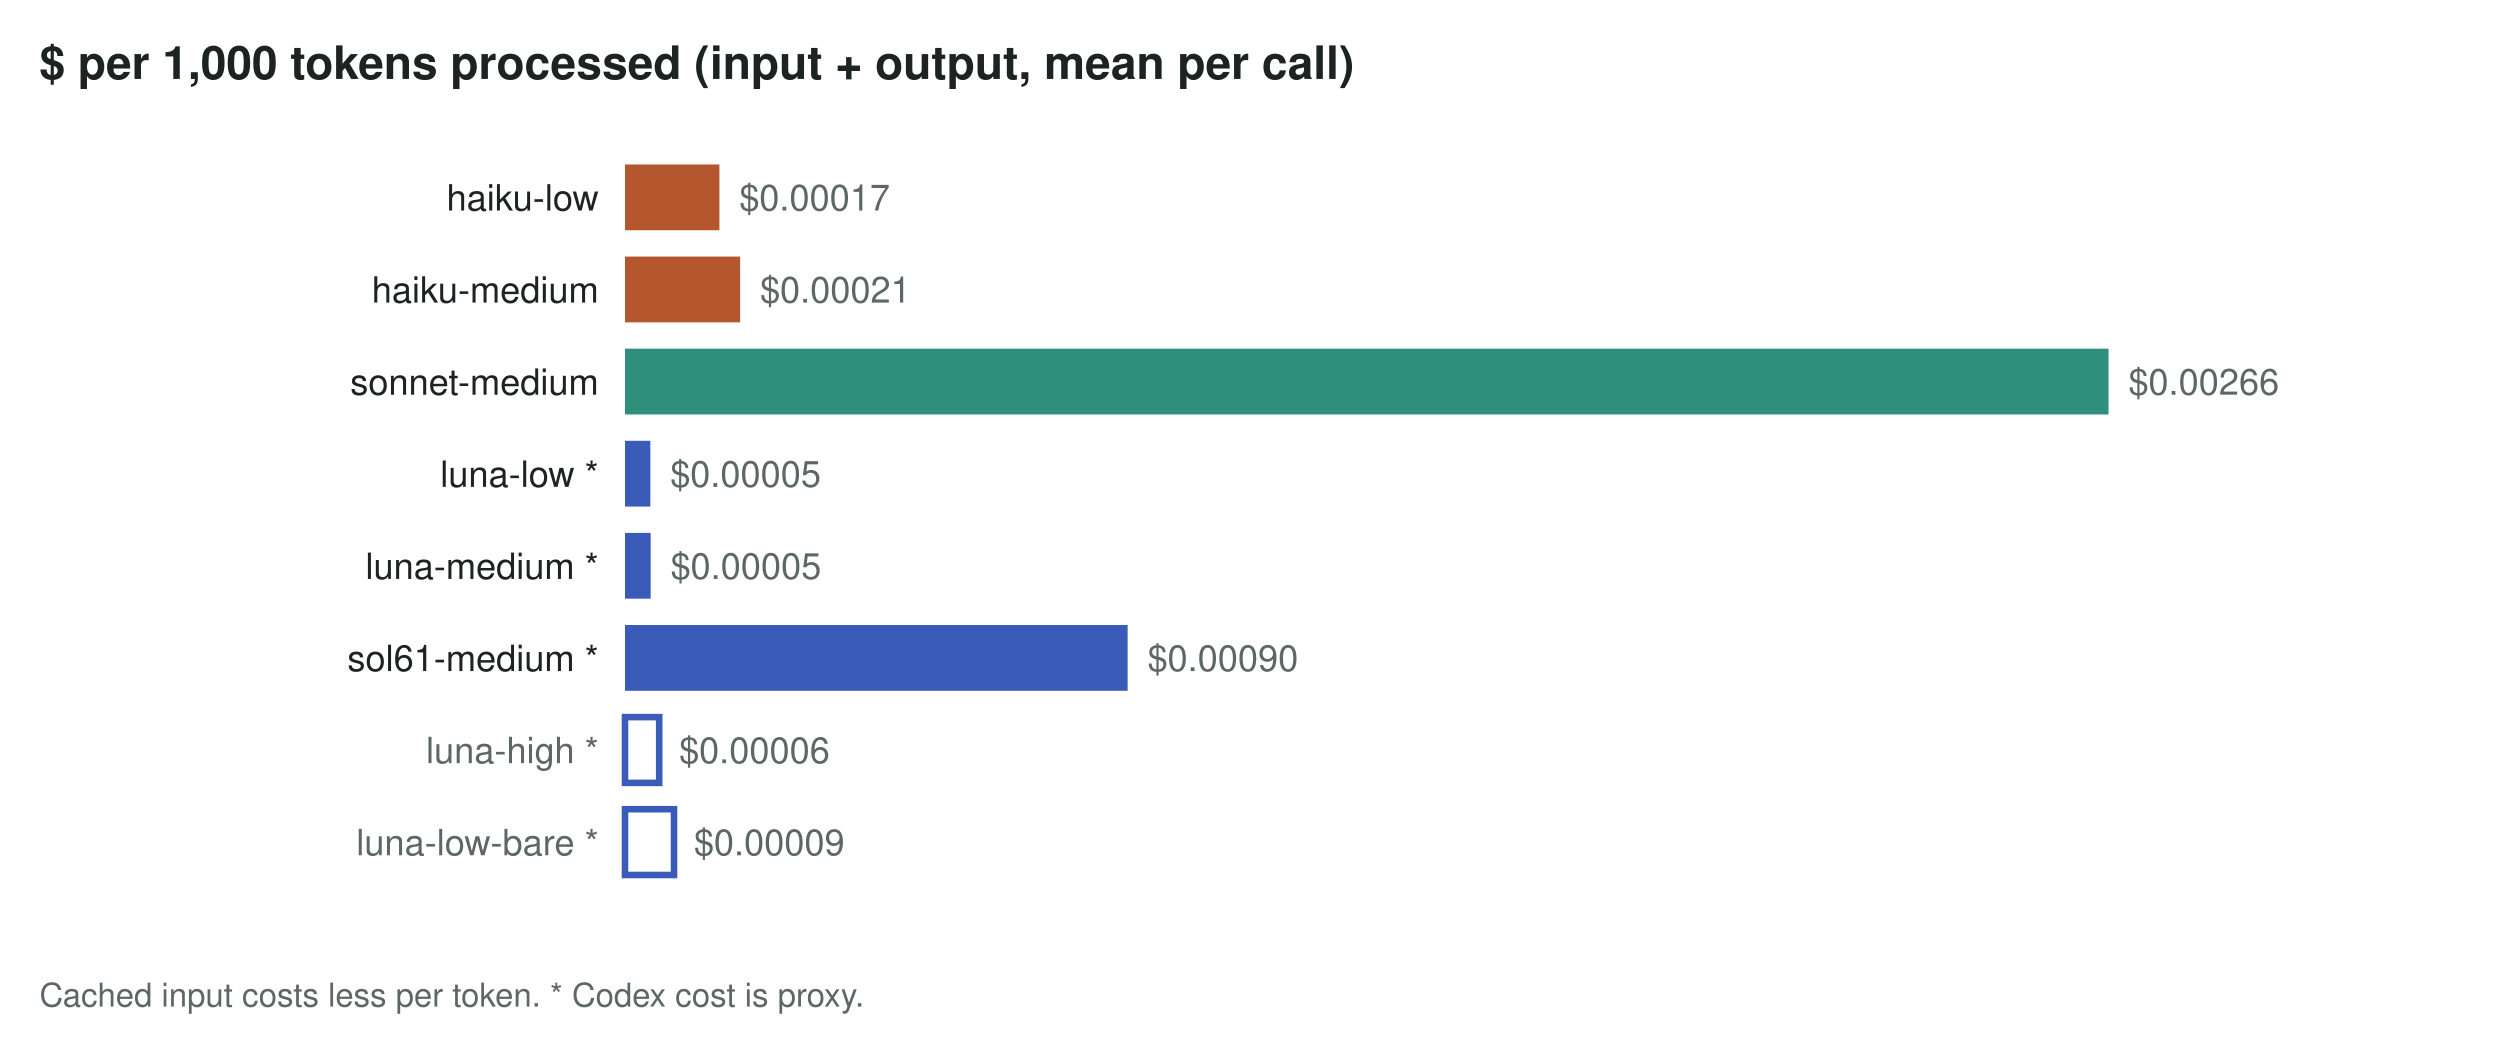
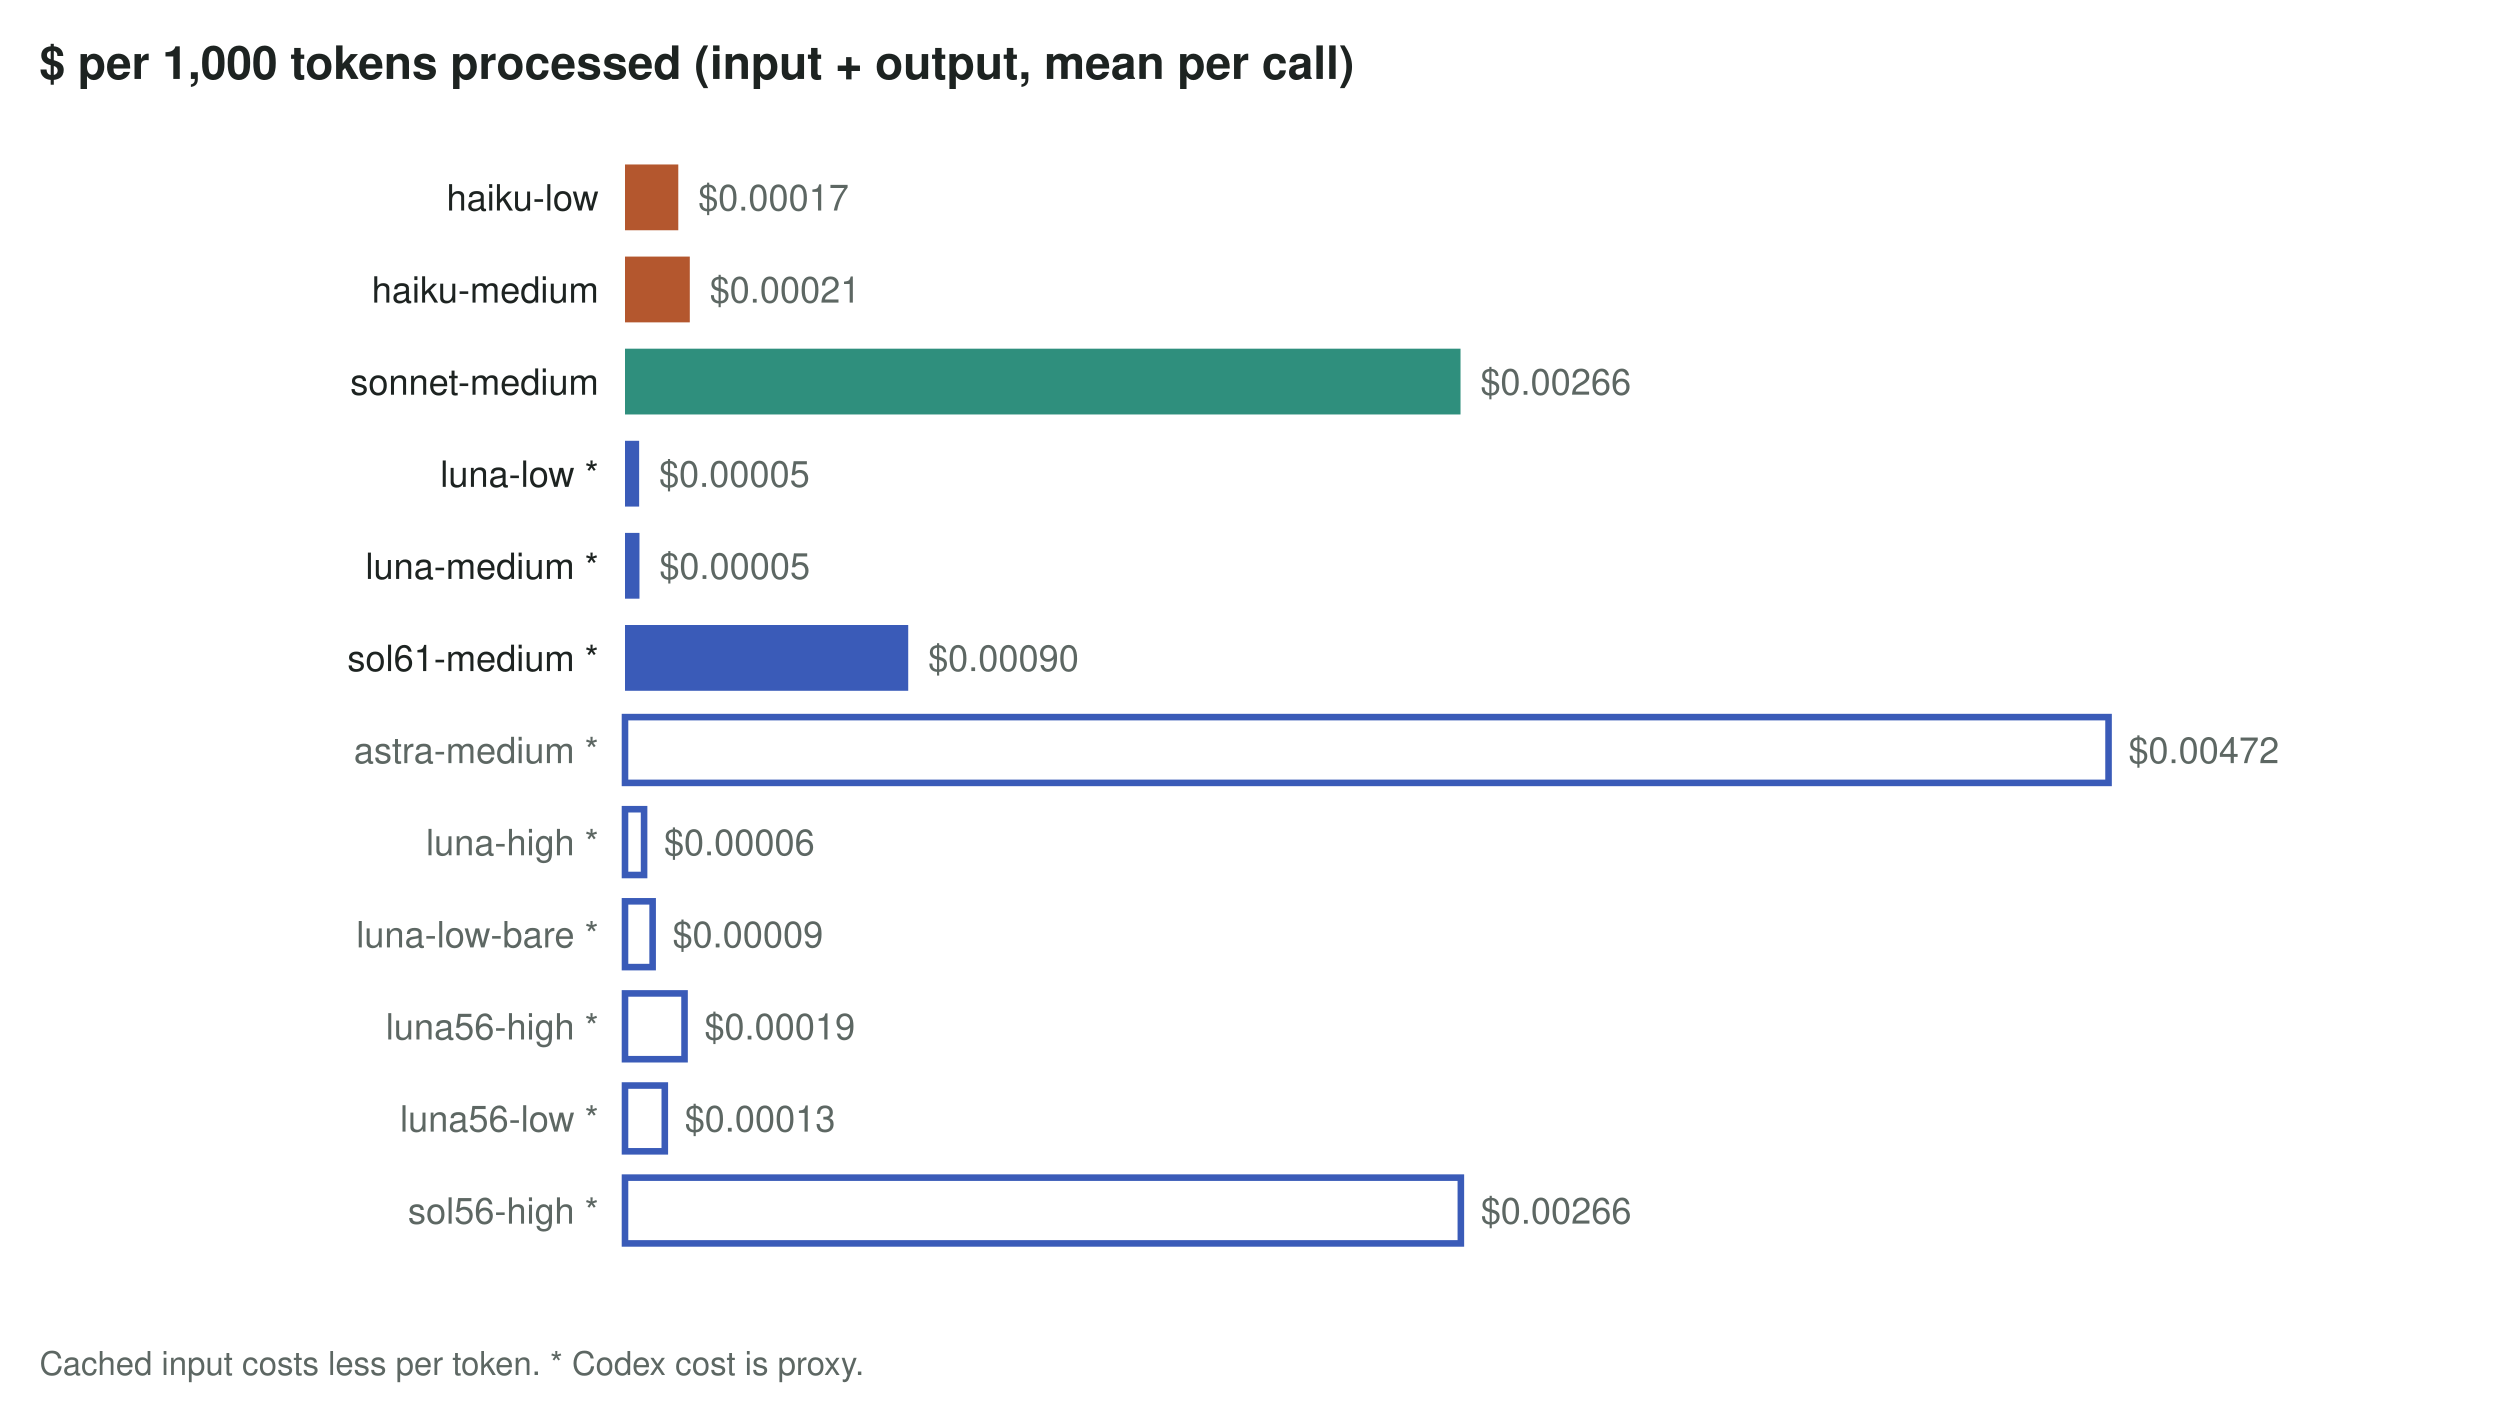
- <svg xmlns="http://www.w3.org/2000/svg" viewBox="0 0 760 320" width="760" height="320" font-family="Hanken Grotesk, -apple-system, Segoe UI, Helvetica, Arial, sans-serif" font-size="12">
-   <rect width="760" height="320" fill="var(--panel,#ffffff)" />
+ <svg xmlns="http://www.w3.org/2000/svg" viewBox="0 0 760 432" width="760" height="432" font-family="Hanken Grotesk, -apple-system, Segoe UI, Helvetica, Arial, sans-serif" font-size="12">
+   <rect width="760" height="432" fill="var(--panel,#ffffff)" />
  <text x="12.0" y="24.0" font-size="14" text-anchor="start" style="fill:var(--fg,#1d2321)" font-weight="600">$ per 1,000 tokens processed (input + output, mean per call)</text>
-   <rect x="190" y="50" width="28.7" height="20" fill="var(--claude,#b4572e)" stroke="var(--claude,#b4572e)" stroke-width="0" />
+   <rect x="190" y="50" width="16.2" height="20" fill="var(--claude,#b4572e)" stroke="var(--claude,#b4572e)" stroke-width="0" />
  <text x="182.0" y="64.0" font-size="11" text-anchor="end" style="fill:var(--fg,#1d2321)" font-weight="normal">haiku-low</text>
-   <text x="224.7" y="64.0" font-size="11" text-anchor="start" style="fill:var(--muted,#5d6763)" font-weight="normal">$0.00017</text>
-   <rect x="190" y="78" width="35.0" height="20" fill="var(--claude,#b4572e)" stroke="var(--claude,#b4572e)" stroke-width="0" />
+   <text x="212.2" y="64.0" font-size="11" text-anchor="start" style="fill:var(--muted,#5d6763)" font-weight="normal">$0.00017</text>
+   <rect x="190" y="78" width="19.7" height="20" fill="var(--claude,#b4572e)" stroke="var(--claude,#b4572e)" stroke-width="0" />
  <text x="182.0" y="92.0" font-size="11" text-anchor="end" style="fill:var(--fg,#1d2321)" font-weight="normal">haiku-medium</text>
-   <text x="231.0" y="92.0" font-size="11" text-anchor="start" style="fill:var(--muted,#5d6763)" font-weight="normal">$0.00021</text>
-   <rect x="190" y="106" width="451.0" height="20" fill="var(--sonnet,#2f8f7d)" stroke="var(--sonnet,#2f8f7d)" stroke-width="0" />
+   <text x="215.7" y="92.0" font-size="11" text-anchor="start" style="fill:var(--muted,#5d6763)" font-weight="normal">$0.00021</text>
+   <rect x="190" y="106" width="254.0" height="20" fill="var(--sonnet,#2f8f7d)" stroke="var(--sonnet,#2f8f7d)" stroke-width="0" />
  <text x="182.0" y="120.0" font-size="11" text-anchor="end" style="fill:var(--fg,#1d2321)" font-weight="normal">sonnet-medium</text>
-   <text x="647.0" y="120.0" font-size="11" text-anchor="start" style="fill:var(--muted,#5d6763)" font-weight="normal">$0.00266</text>
-   <rect x="190" y="134" width="7.7" height="20" fill="var(--codex,#3a5bb8)" stroke="var(--codex,#3a5bb8)" stroke-width="0" />
+   <text x="450.0" y="120.0" font-size="11" text-anchor="start" style="fill:var(--muted,#5d6763)" font-weight="normal">$0.00266</text>
+   <rect x="190" y="134" width="4.3" height="20" fill="var(--codex,#3a5bb8)" stroke="var(--codex,#3a5bb8)" stroke-width="0" />
  <text x="182.0" y="148.0" font-size="11" text-anchor="end" style="fill:var(--fg,#1d2321)" font-weight="normal">luna-low *</text>
-   <text x="203.7" y="148.0" font-size="11" text-anchor="start" style="fill:var(--muted,#5d6763)" font-weight="normal">$0.00005</text>
-   <rect x="190" y="162" width="7.8" height="20" fill="var(--codex,#3a5bb8)" stroke="var(--codex,#3a5bb8)" stroke-width="0" />
+   <text x="200.3" y="148.0" font-size="11" text-anchor="start" style="fill:var(--muted,#5d6763)" font-weight="normal">$0.00005</text>
+   <rect x="190" y="162" width="4.4" height="20" fill="var(--codex,#3a5bb8)" stroke="var(--codex,#3a5bb8)" stroke-width="0" />
  <text x="182.0" y="176.0" font-size="11" text-anchor="end" style="fill:var(--fg,#1d2321)" font-weight="normal">luna-medium *</text>
-   <text x="203.8" y="176.0" font-size="11" text-anchor="start" style="fill:var(--muted,#5d6763)" font-weight="normal">$0.00005</text>
-   <rect x="190" y="190" width="152.8" height="20" fill="var(--codex,#3a5bb8)" stroke="var(--codex,#3a5bb8)" stroke-width="0" />
+   <text x="200.4" y="176.0" font-size="11" text-anchor="start" style="fill:var(--muted,#5d6763)" font-weight="normal">$0.00005</text>
+   <rect x="190" y="190" width="86.1" height="20" fill="var(--codex,#3a5bb8)" stroke="var(--codex,#3a5bb8)" stroke-width="0" />
  <text x="182.0" y="204.0" font-size="11" text-anchor="end" style="fill:var(--fg,#1d2321)" font-weight="normal">sol61-medium *</text>
-   <text x="348.8" y="204.0" font-size="11" text-anchor="start" style="fill:var(--muted,#5d6763)" font-weight="normal">$0.00090</text>
-   <rect x="190" y="218" width="10.4" height="20" fill="var(--panel,#ffffff)" stroke="var(--codex,#3a5bb8)" stroke-width="2" />
-   <text x="182.0" y="232.0" font-size="11" text-anchor="end" style="fill:var(--muted,#5d6763)" font-weight="normal">luna-high *</text>
-   <text x="206.4" y="232.0" font-size="11" text-anchor="start" style="fill:var(--muted,#5d6763)" font-weight="normal">$0.00006</text>
-   <rect x="190" y="246" width="14.9" height="20" fill="var(--panel,#ffffff)" stroke="var(--codex,#3a5bb8)" stroke-width="2" />
-   <text x="182.0" y="260.0" font-size="11" text-anchor="end" style="fill:var(--muted,#5d6763)" font-weight="normal">luna-low-bare *</text>
-   <text x="210.9" y="260.0" font-size="11" text-anchor="start" style="fill:var(--muted,#5d6763)" font-weight="normal">$0.00009</text>
-   <text x="12.0" y="306.0" font-size="10" text-anchor="start" style="fill:var(--muted,#5d6763)" font-weight="normal">Cached input costs less per token. * Codex cost is proxy.</text>
+   <text x="282.1" y="204.0" font-size="11" text-anchor="start" style="fill:var(--muted,#5d6763)" font-weight="normal">$0.00090</text>
+   <rect x="190" y="218" width="451.0" height="20" fill="var(--panel,#ffffff)" stroke="var(--codex,#3a5bb8)" stroke-width="2" />
+   <text x="182.0" y="232.0" font-size="11" text-anchor="end" style="fill:var(--muted,#5d6763)" font-weight="normal">astra-medium *</text>
+   <text x="647.0" y="232.0" font-size="11" text-anchor="start" style="fill:var(--muted,#5d6763)" font-weight="normal">$0.00472</text>
+   <rect x="190" y="246" width="5.8" height="20" fill="var(--panel,#ffffff)" stroke="var(--codex,#3a5bb8)" stroke-width="2" />
+   <text x="182.0" y="260.0" font-size="11" text-anchor="end" style="fill:var(--muted,#5d6763)" font-weight="normal">luna-high *</text>
+   <text x="201.8" y="260.0" font-size="11" text-anchor="start" style="fill:var(--muted,#5d6763)" font-weight="normal">$0.00006</text>
+   <rect x="190" y="274" width="8.4" height="20" fill="var(--panel,#ffffff)" stroke="var(--codex,#3a5bb8)" stroke-width="2" />
+   <text x="182.0" y="288.0" font-size="11" text-anchor="end" style="fill:var(--muted,#5d6763)" font-weight="normal">luna-low-bare *</text>
+   <text x="204.4" y="288.0" font-size="11" text-anchor="start" style="fill:var(--muted,#5d6763)" font-weight="normal">$0.00009</text>
+   <rect x="190" y="302" width="18.1" height="20" fill="var(--panel,#ffffff)" stroke="var(--codex,#3a5bb8)" stroke-width="2" />
+   <text x="182.0" y="316.0" font-size="11" text-anchor="end" style="fill:var(--muted,#5d6763)" font-weight="normal">luna56-high *</text>
+   <text x="214.1" y="316.0" font-size="11" text-anchor="start" style="fill:var(--muted,#5d6763)" font-weight="normal">$0.00019</text>
+   <rect x="190" y="330" width="12.1" height="20" fill="var(--panel,#ffffff)" stroke="var(--codex,#3a5bb8)" stroke-width="2" />
+   <text x="182.0" y="344.0" font-size="11" text-anchor="end" style="fill:var(--muted,#5d6763)" font-weight="normal">luna56-low *</text>
+   <text x="208.1" y="344.0" font-size="11" text-anchor="start" style="fill:var(--muted,#5d6763)" font-weight="normal">$0.00013</text>
+   <rect x="190" y="358" width="254.1" height="20" fill="var(--panel,#ffffff)" stroke="var(--codex,#3a5bb8)" stroke-width="2" />
+   <text x="182.0" y="372.0" font-size="11" text-anchor="end" style="fill:var(--muted,#5d6763)" font-weight="normal">sol56-high *</text>
+   <text x="450.1" y="372.0" font-size="11" text-anchor="start" style="fill:var(--muted,#5d6763)" font-weight="normal">$0.00266</text>
+   <text x="12.0" y="418.0" font-size="10" text-anchor="start" style="fill:var(--muted,#5d6763)" font-weight="normal">Cached input costs less per token. * Codex cost is proxy.</text>
</svg>
